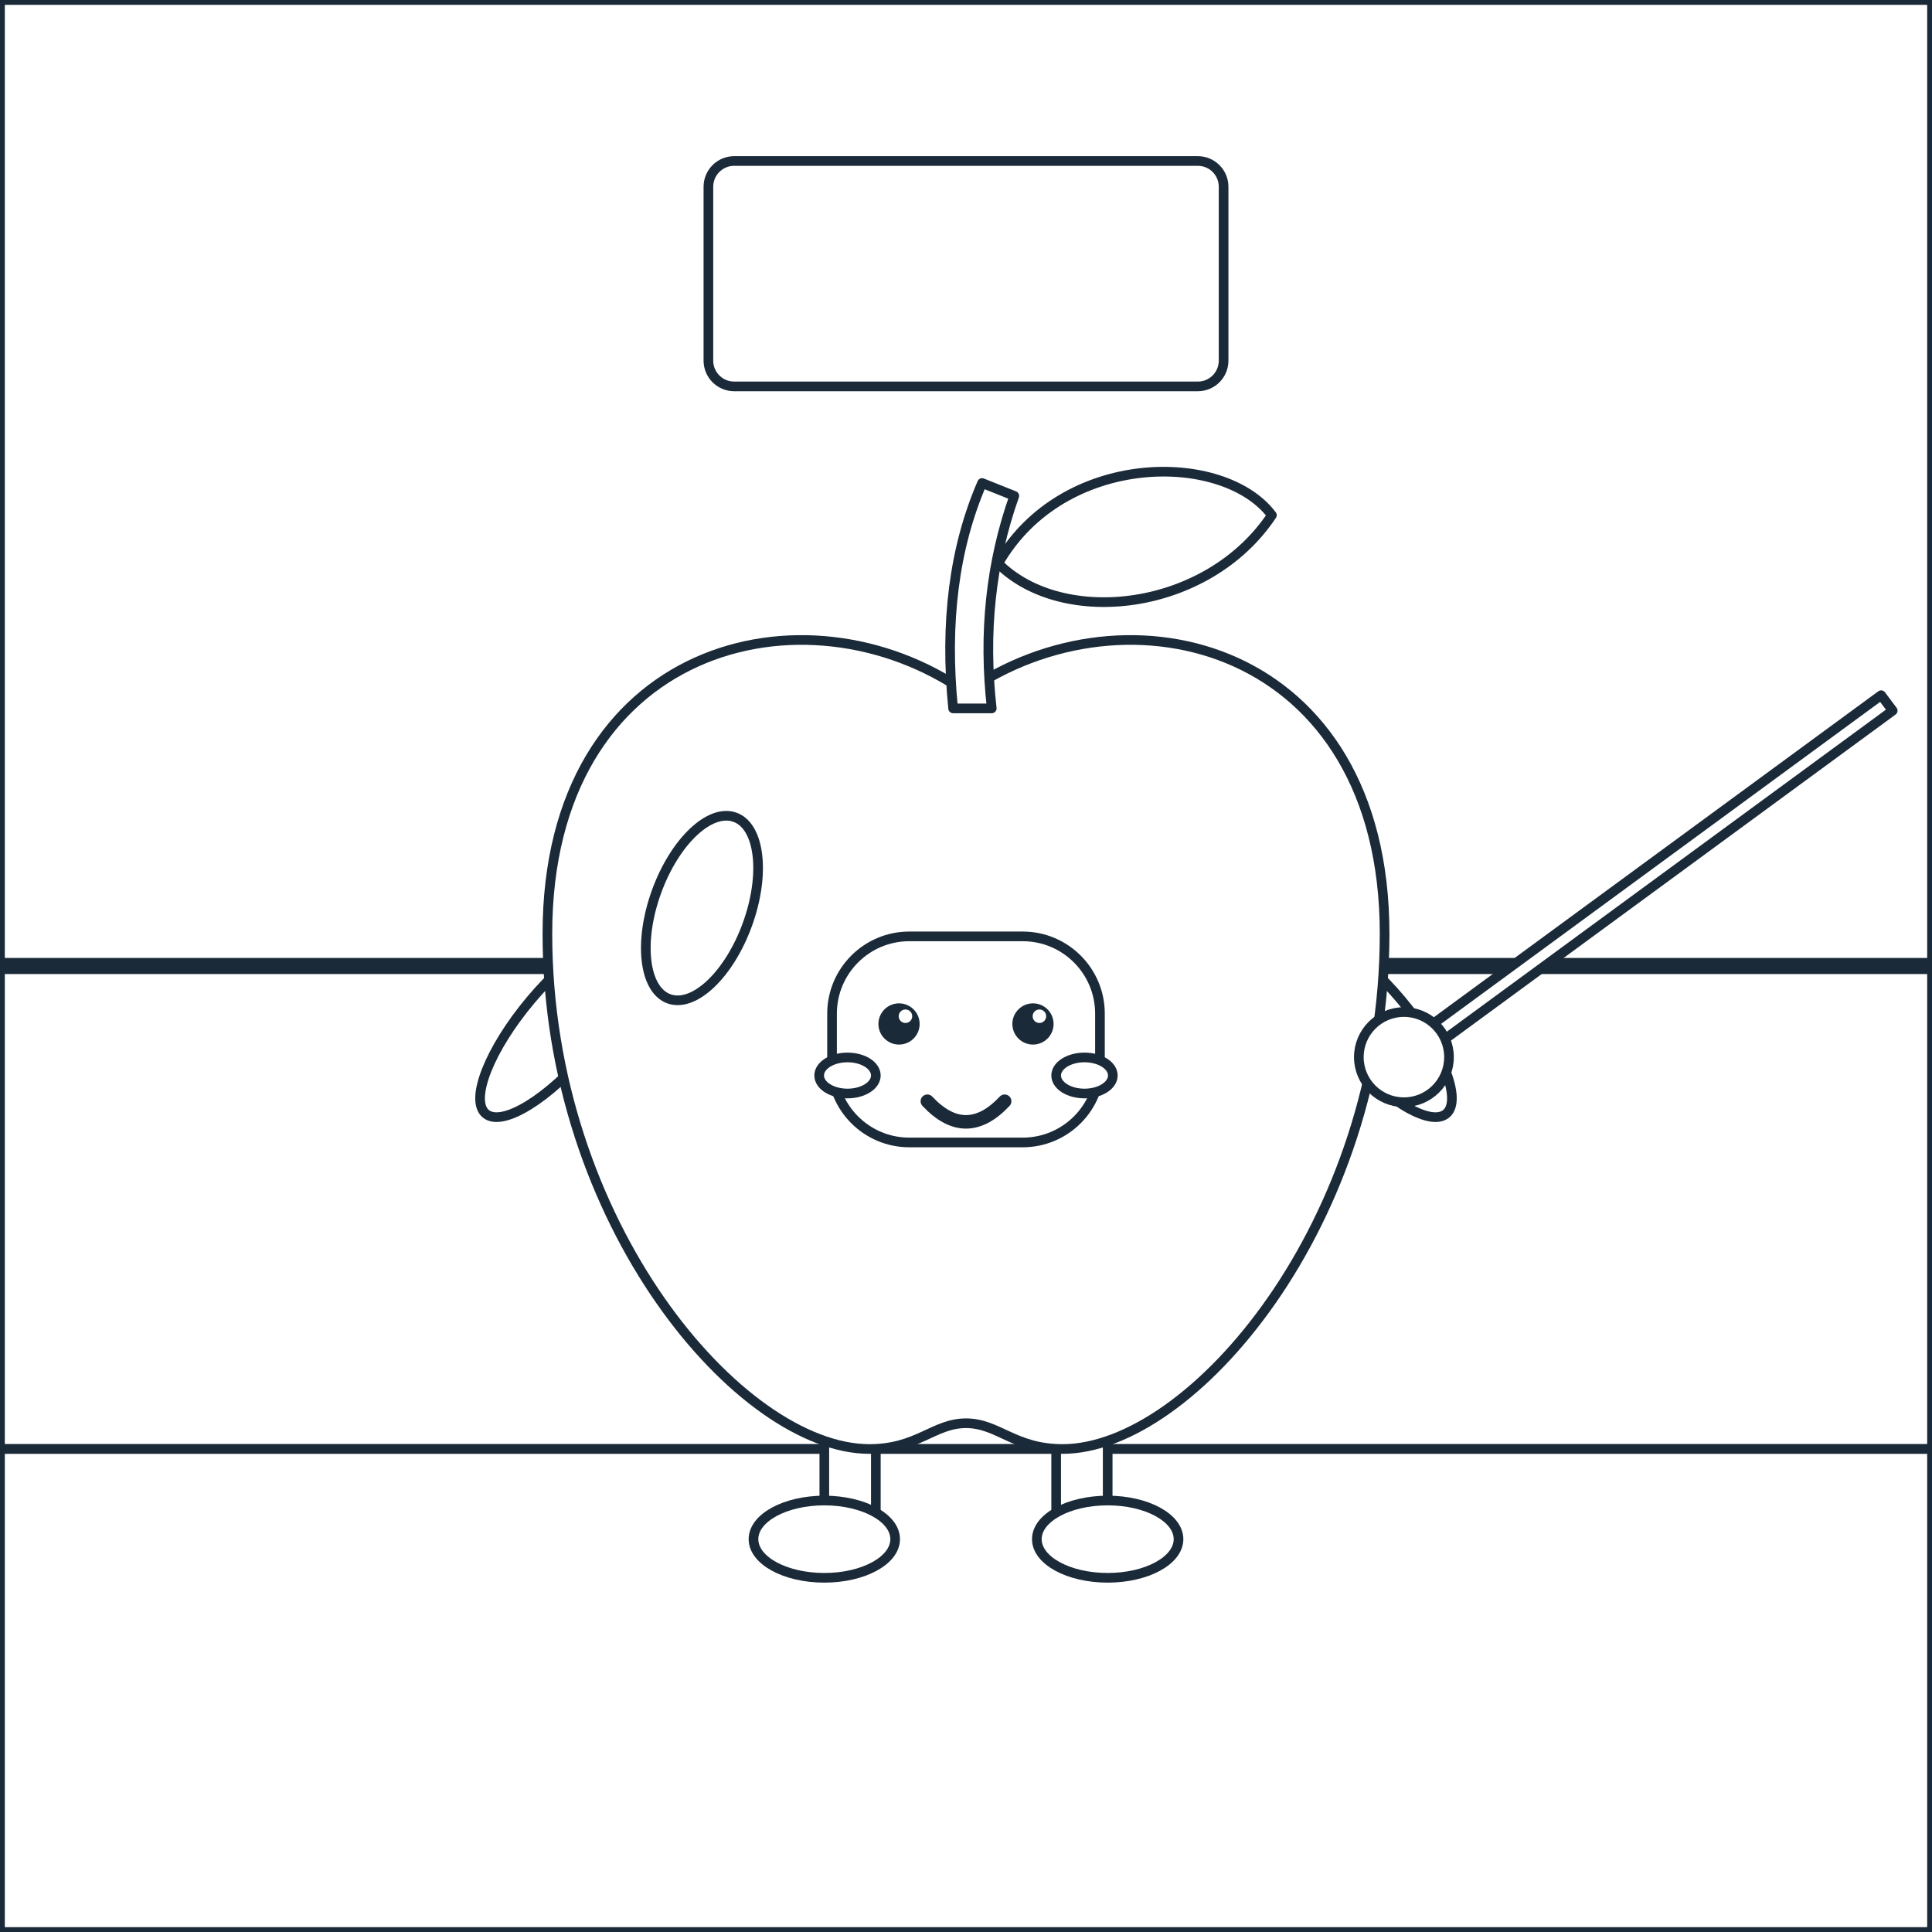
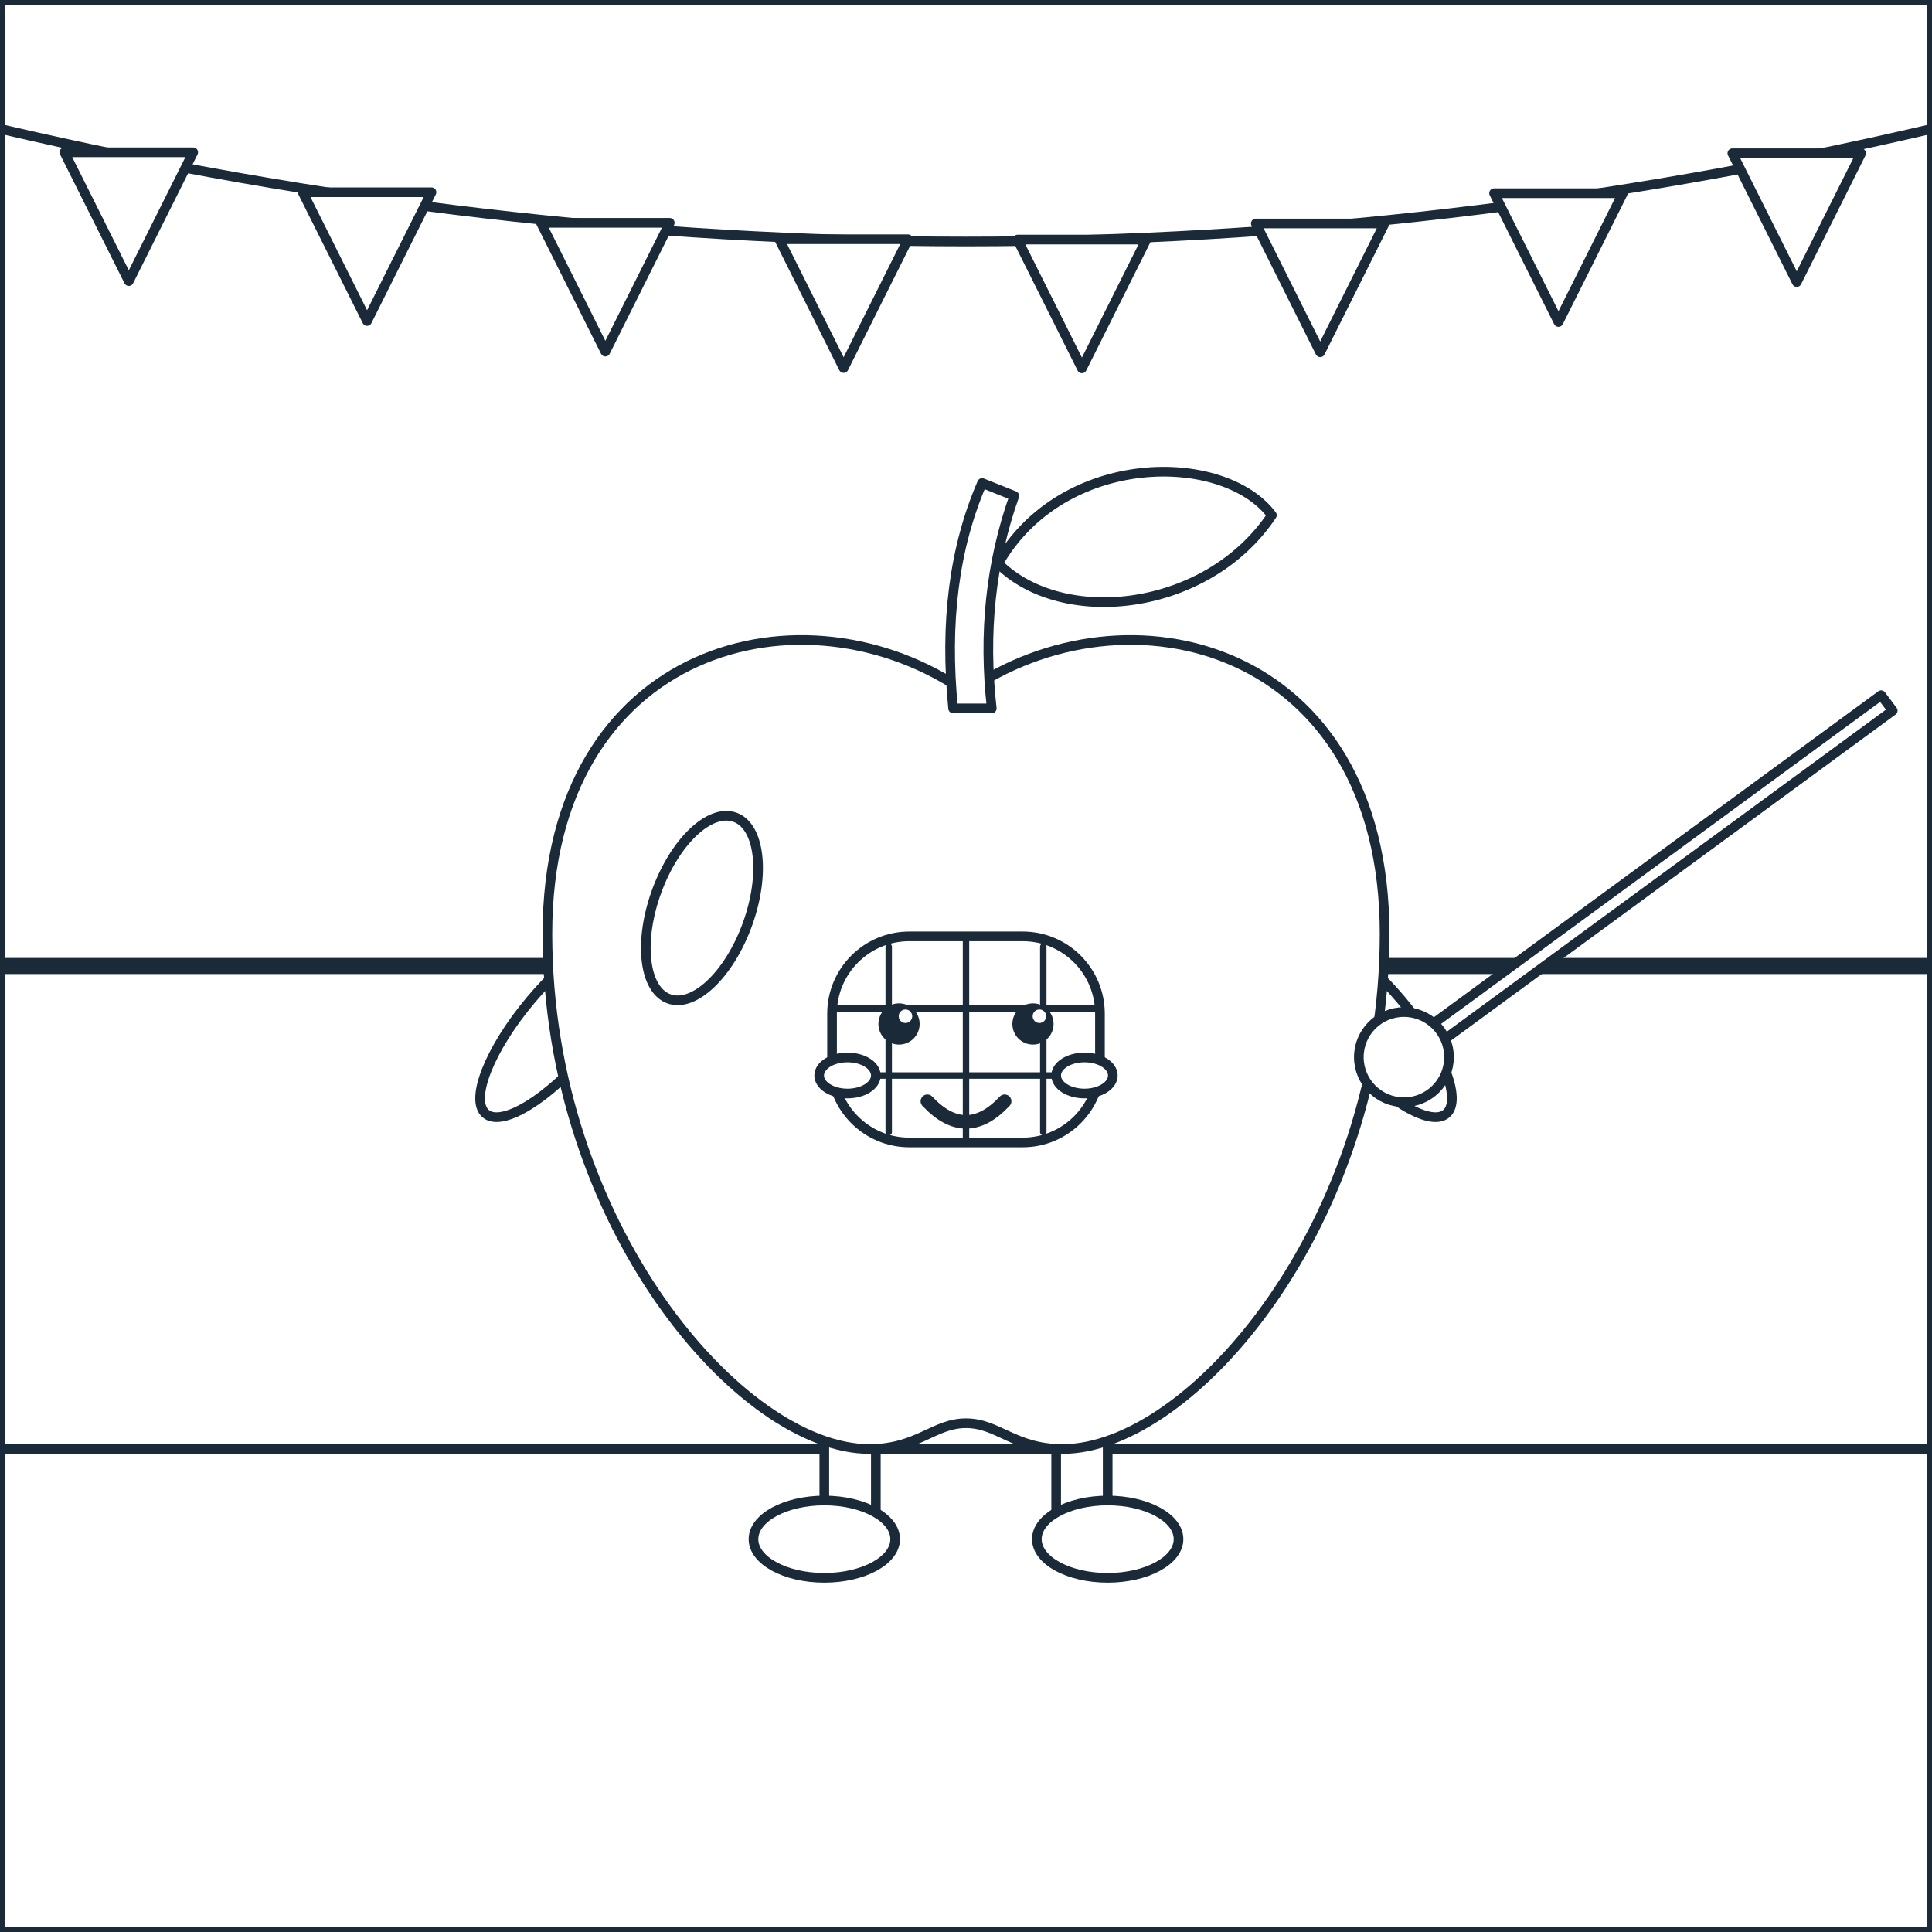
<svg xmlns="http://www.w3.org/2000/svg" viewBox="0 0 600 600" data-picture="tao-the-thao--dau-kiem">
  <g class="scene-back">
    <rect x="0" y="0" width="600" height="600" rx="0" id="r-nen-troi" data-region="nen-troi" class="region" fill="#FFFFFF" stroke="#1B2A38" stroke-width="3" stroke-linejoin="round" />
    <rect x="0" y="0" width="600" height="450" rx="0" id="r-tuong-nha-thi-dau" data-region="tuong-nha-thi-dau" class="region" fill="#FFFFFF" stroke="#1B2A38" stroke-width="3" stroke-linejoin="round" />
-     <rect x="220" y="50" width="160" height="70" rx="8" id="r-bang-ti-so" data-region="bang-ti-so" class="region" fill="#FFFFFF" stroke="#1B2A38" stroke-width="3" stroke-linejoin="round" />
    <g class="deco" pointer-events="none">
      <path d="M 0 300 L 600 300" fill="none" stroke="#1B2A38" stroke-width="5" stroke-linecap="round" stroke-linejoin="round" />
    </g>
+     <g class="deco" pointer-events="none">
+       <path d="M 0 40 Q 300 110 600 40" fill="none" stroke="#1B2A38" stroke-width="3" stroke-linecap="round" stroke-linejoin="round" />
+     </g>
+     <polygon points="20,47.3 60,47.3 40,87.3" id="r-co-nha-thi-dau-1" data-region="co-nha-thi-dau-1" class="region" fill="#FFFFFF" stroke="#1B2A38" stroke-width="3" stroke-linejoin="round" />
+     <polygon points="94,59.7 134,59.7 114,99.7" id="r-co-nha-thi-dau-2" data-region="co-nha-thi-dau-2" class="region" fill="#FFFFFF" stroke="#1B2A38" stroke-width="3" stroke-linejoin="round" />
+     <polygon points="168,69.2 208,69.2 188,109.2" id="r-co-nha-thi-dau-3" data-region="co-nha-thi-dau-3" class="region" fill="#FFFFFF" stroke="#1B2A38" stroke-width="3" stroke-linejoin="round" />
+     <polygon points="242,74.3 282,74.3 262,114.3" id="r-co-nha-thi-dau-4" data-region="co-nha-thi-dau-4" class="region" fill="#FFFFFF" stroke="#1B2A38" stroke-width="3" stroke-linejoin="round" />
+     <polygon points="316,74.4 356,74.4 336,114.4" id="r-co-nha-thi-dau-5" data-region="co-nha-thi-dau-5" class="region" fill="#FFFFFF" stroke="#1B2A38" stroke-width="3" stroke-linejoin="round" />
+     <polygon points="390,69.4 430,69.4 410,109.4" id="r-co-nha-thi-dau-6" data-region="co-nha-thi-dau-6" class="region" fill="#FFFFFF" stroke="#1B2A38" stroke-width="3" stroke-linejoin="round" />
+     <polygon points="464,60 504,60 484,100" id="r-co-nha-thi-dau-7" data-region="co-nha-thi-dau-7" class="region" fill="#FFFFFF" stroke="#1B2A38" stroke-width="3" stroke-linejoin="round" />
+     <polygon points="538,47.6 578,47.6 558,87.6" id="r-co-nha-thi-dau-8" data-region="co-nha-thi-dau-8" class="region" fill="#FFFFFF" stroke="#1B2A38" stroke-width="3" stroke-linejoin="round" />
    <rect x="0" y="450" width="600" height="150" rx="0" id="r-san-nha" data-region="san-nha" class="region" fill="#FFFFFF" stroke="#1B2A38" stroke-width="3" stroke-linejoin="round" />
  </g>
  <g id="subject" class="subject anim-float">
    <ellipse cx="174" cy="318.3" rx="12" ry="36" transform="rotate(40 174 318.3)" id="r-tay-trai" data-region="tay-trai" class="region" fill="#FFFFFF" stroke="#1B2A38" stroke-width="3" stroke-linejoin="round" />
    <ellipse cx="426" cy="318.3" rx="12" ry="36" transform="rotate(-40 426 318.3)" id="r-tay-phai" data-region="tay-phai" class="region" fill="#FFFFFF" stroke="#1B2A38" stroke-width="3" stroke-linejoin="round" />
    <rect x="256" y="430" width="16" height="46" rx="7" id="r-chan-trai" data-region="chan-trai" class="region" fill="#FFFFFF" stroke="#1B2A38" stroke-width="3" stroke-linejoin="round" />
    <rect x="328" y="430" width="16" height="46" rx="7" id="r-chan-phai" data-region="chan-phai" class="region" fill="#FFFFFF" stroke="#1B2A38" stroke-width="3" stroke-linejoin="round" />
    <ellipse cx="256" cy="478" rx="22" ry="12" id="r-giay-trai" data-region="giay-trai" class="region" fill="#FFFFFF" stroke="#1B2A38" stroke-width="3" stroke-linejoin="round" />
    <ellipse cx="344" cy="478" rx="22" ry="12" id="r-giay-phai" data-region="giay-phai" class="region" fill="#FFFFFF" stroke="#1B2A38" stroke-width="3" stroke-linejoin="round" />
    <path d="M 300 215 C 250 180 170 200 170 290 C 170 380 230 450 270 450 C 285 450 290 442 300 442 C 310 442 315 450 330 450 C 370 450 430 380 430 290 C 430 200 350 180 300 215 Z" id="r-qua-tao" data-region="qua-tao" class="region" fill="#FFFFFF" stroke="#1B2A38" stroke-width="3" stroke-linejoin="round" />
    <ellipse cx="218" cy="282" rx="15" ry="30" transform="rotate(20 218 282)" id="r-bong-sang" data-region="bong-sang" class="region" fill="#FFFFFF" stroke="#1B2A38" stroke-width="3" stroke-linejoin="round" />
    <path d="M 296 220 Q 292 180 305 150 L 315 154 Q 304 185 308 220 Z" id="r-cuong" data-region="cuong" class="region" fill="#FFFFFF" stroke="#1B2A38" stroke-width="3" stroke-linejoin="round" />
    <path d="M 310 175 C 330 140 380 140 395 160 C 375 190 330 195 310 175 Z" id="r-la" data-region="la" class="region" fill="#FFFFFF" stroke="#1B2A38" stroke-width="3" stroke-linejoin="round" />
    <polygon points="437.8,330.7 587.8,220.7 584.2,215.9 434.2,325.9" id="r-kiem-dau" data-region="kiem-dau" class="region" fill="#FFFFFF" stroke="#1B2A38" stroke-width="3" stroke-linejoin="round" />
    <ellipse cx="436" cy="328.3" rx="14" ry="14" id="r-chuoi-kiem-dau" data-region="chuoi-kiem-dau" class="region" fill="#FFFFFF" stroke="#1B2A38" stroke-width="3" stroke-linejoin="round" />
    <rect x="258.4" y="290.8" width="83.2" height="64" rx="24" id="r-mat-na-dau-kiem" data-region="mat-na-dau-kiem" class="region" fill="#FFFFFF" stroke="#1B2A38" stroke-width="3" stroke-linejoin="round" />
+     <g class="deco" pointer-events="none">
+       <path d="M 276 294 L 276 351.6 M 300 290.8 L 300 354.8 M 324 294 L 324 351.6 M 260 313.2 L 340 313.2 M 261.6 334 L 338.4 334" fill="none" stroke="#1B2A38" stroke-width="2" stroke-linecap="round" stroke-linejoin="round" />
+     </g>
    <g class="deco" pointer-events="none">
      <circle cx="279.2" cy="318" r="6.4" fill="#1B2A38" />
    </g>
    <g class="deco" pointer-events="none">
      <circle cx="320.8" cy="318" r="6.4" fill="#1B2A38" />
    </g>
    <g class="deco" pointer-events="none">
      <circle cx="281.2" cy="315.6" r="2.1" fill="#FFFFFF" />
    </g>
    <g class="deco" pointer-events="none">
      <circle cx="322.8" cy="315.6" r="2.1" fill="#FFFFFF" />
    </g>
    <ellipse cx="263.2" cy="334" rx="8.8" ry="5.6" id="r-ma-trai" data-region="ma-trai" class="region" fill="#FFFFFF" stroke="#1B2A38" stroke-width="3" stroke-linejoin="round" />
    <ellipse cx="336.8" cy="334" rx="8.8" ry="5.6" id="r-ma-phai" data-region="ma-phai" class="region" fill="#FFFFFF" stroke="#1B2A38" stroke-width="3" stroke-linejoin="round" />
    <g class="deco" pointer-events="none">
      <path d="M 288 342 Q 300 354.8 312 342" fill="none" stroke="#1B2A38" stroke-width="4.2" stroke-linecap="round" stroke-linejoin="round" />
    </g>
  </g>
  <g class="scene-front">

</g>
</svg>
